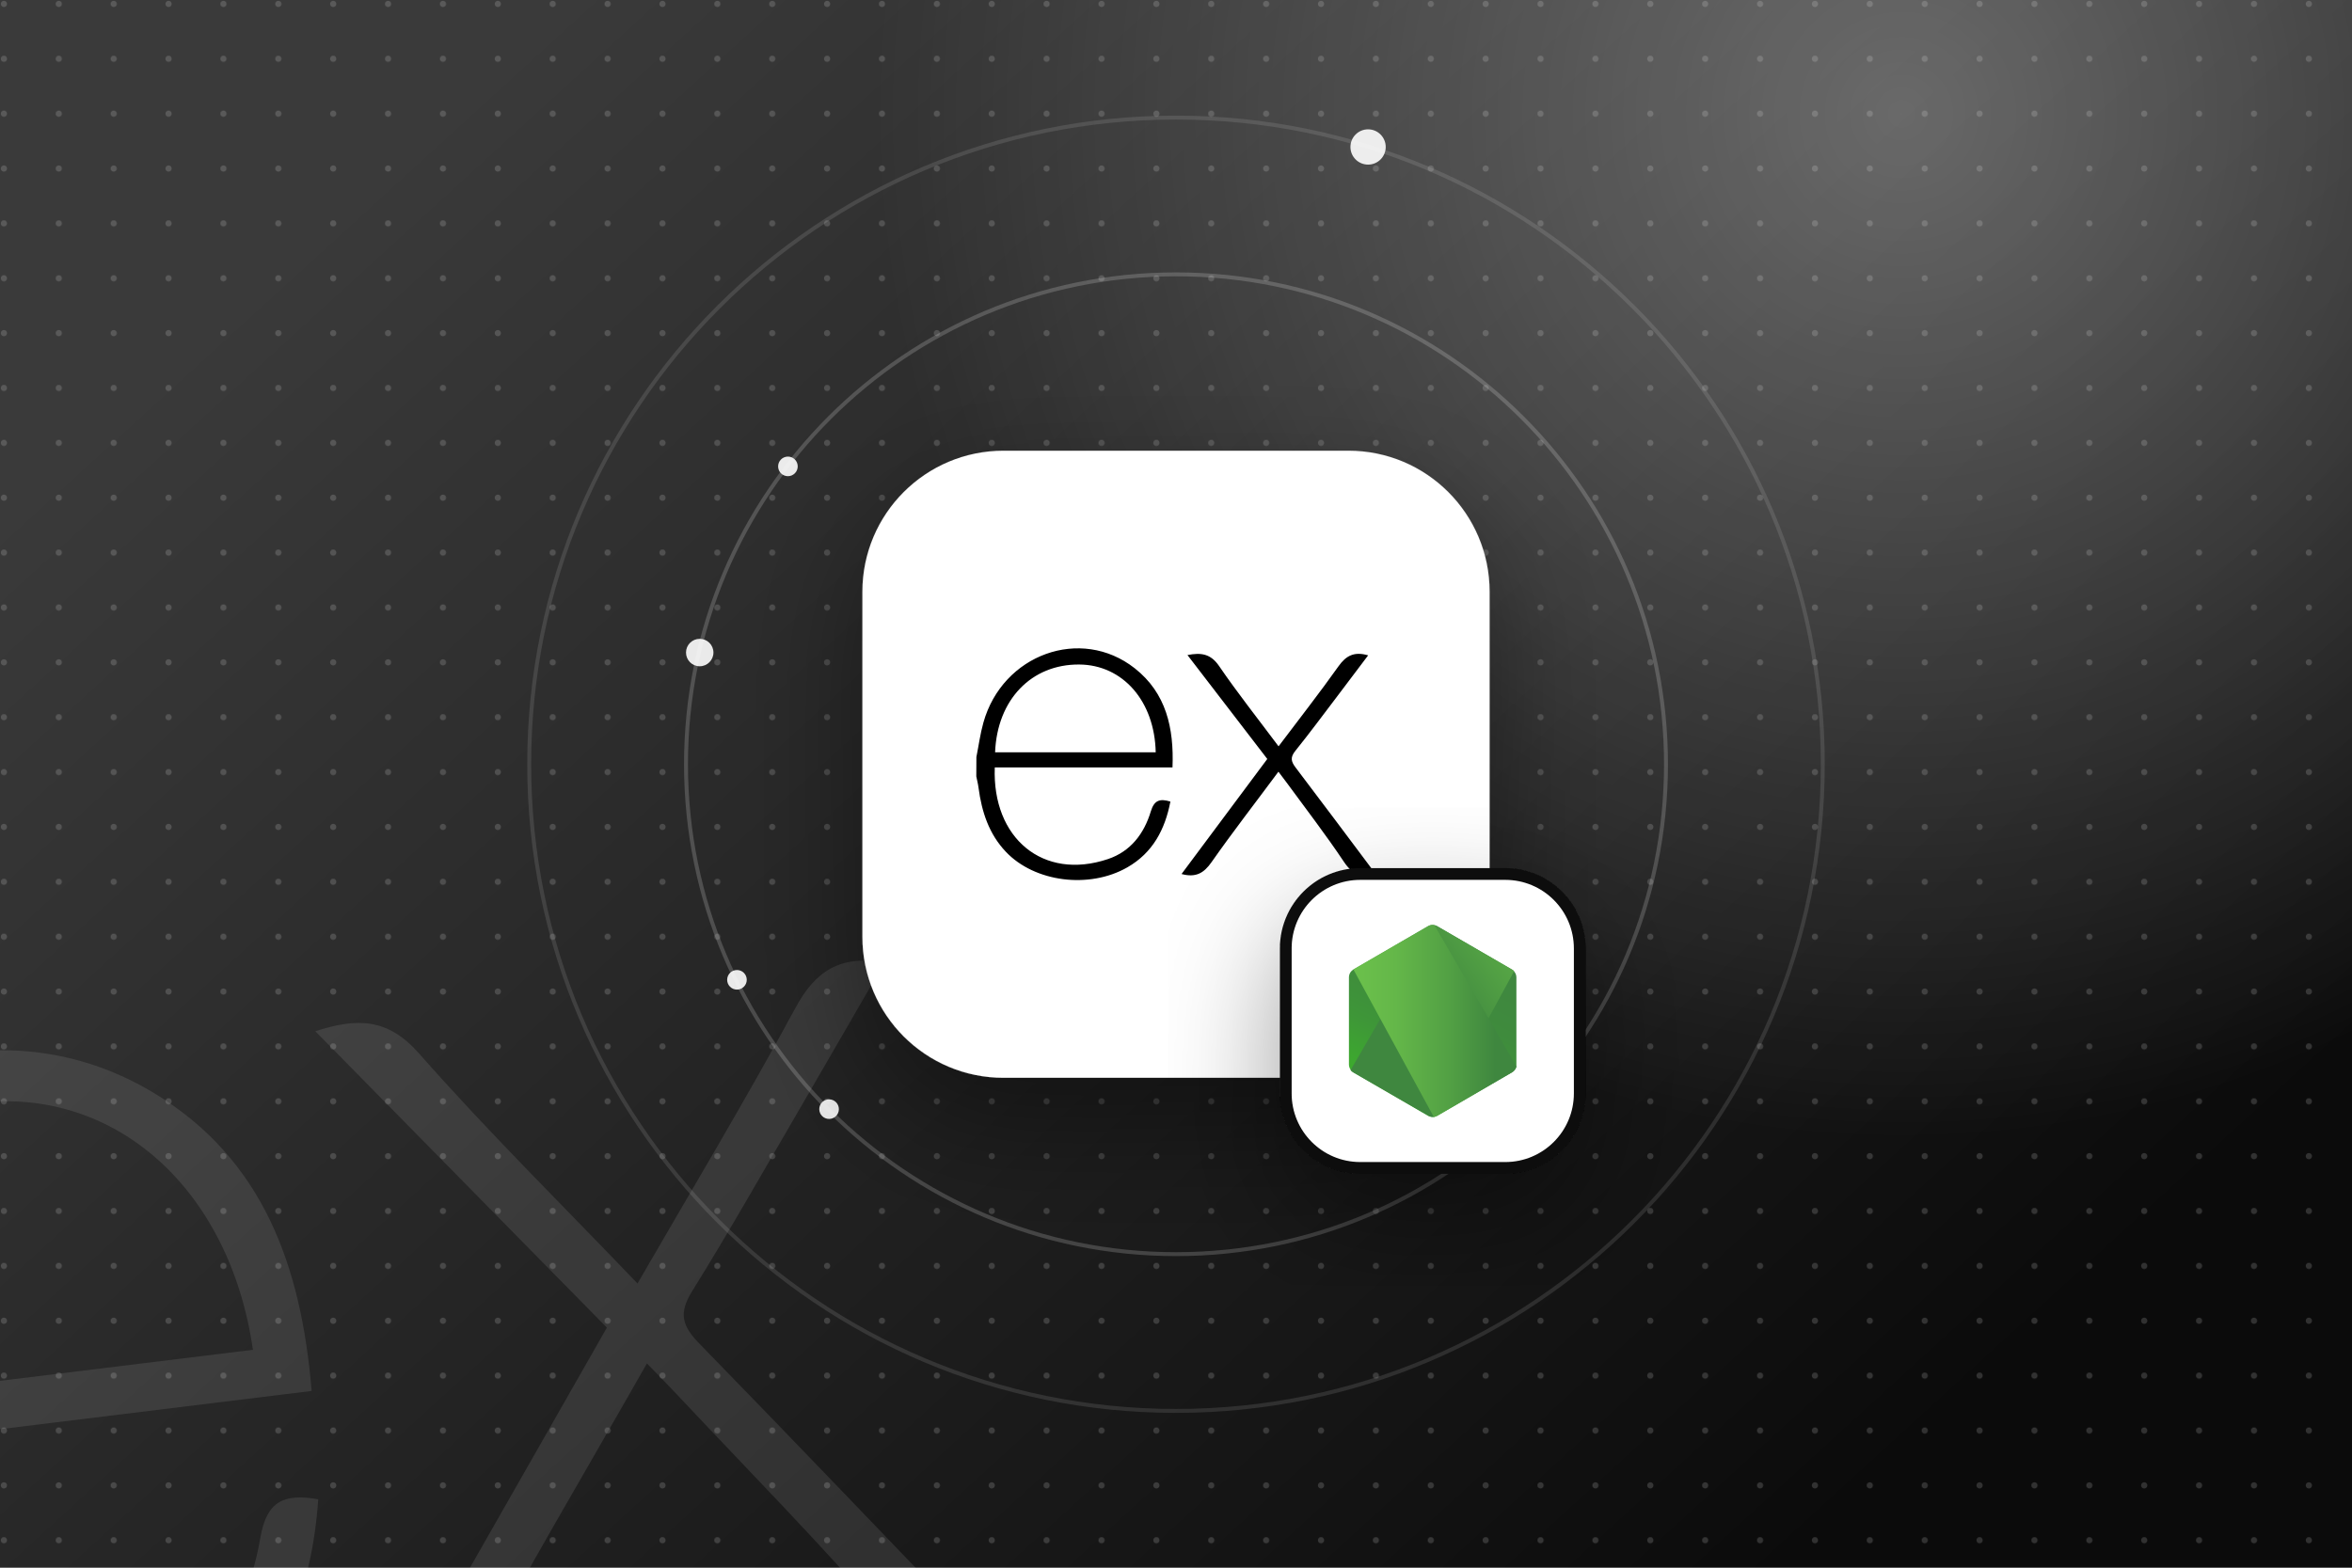
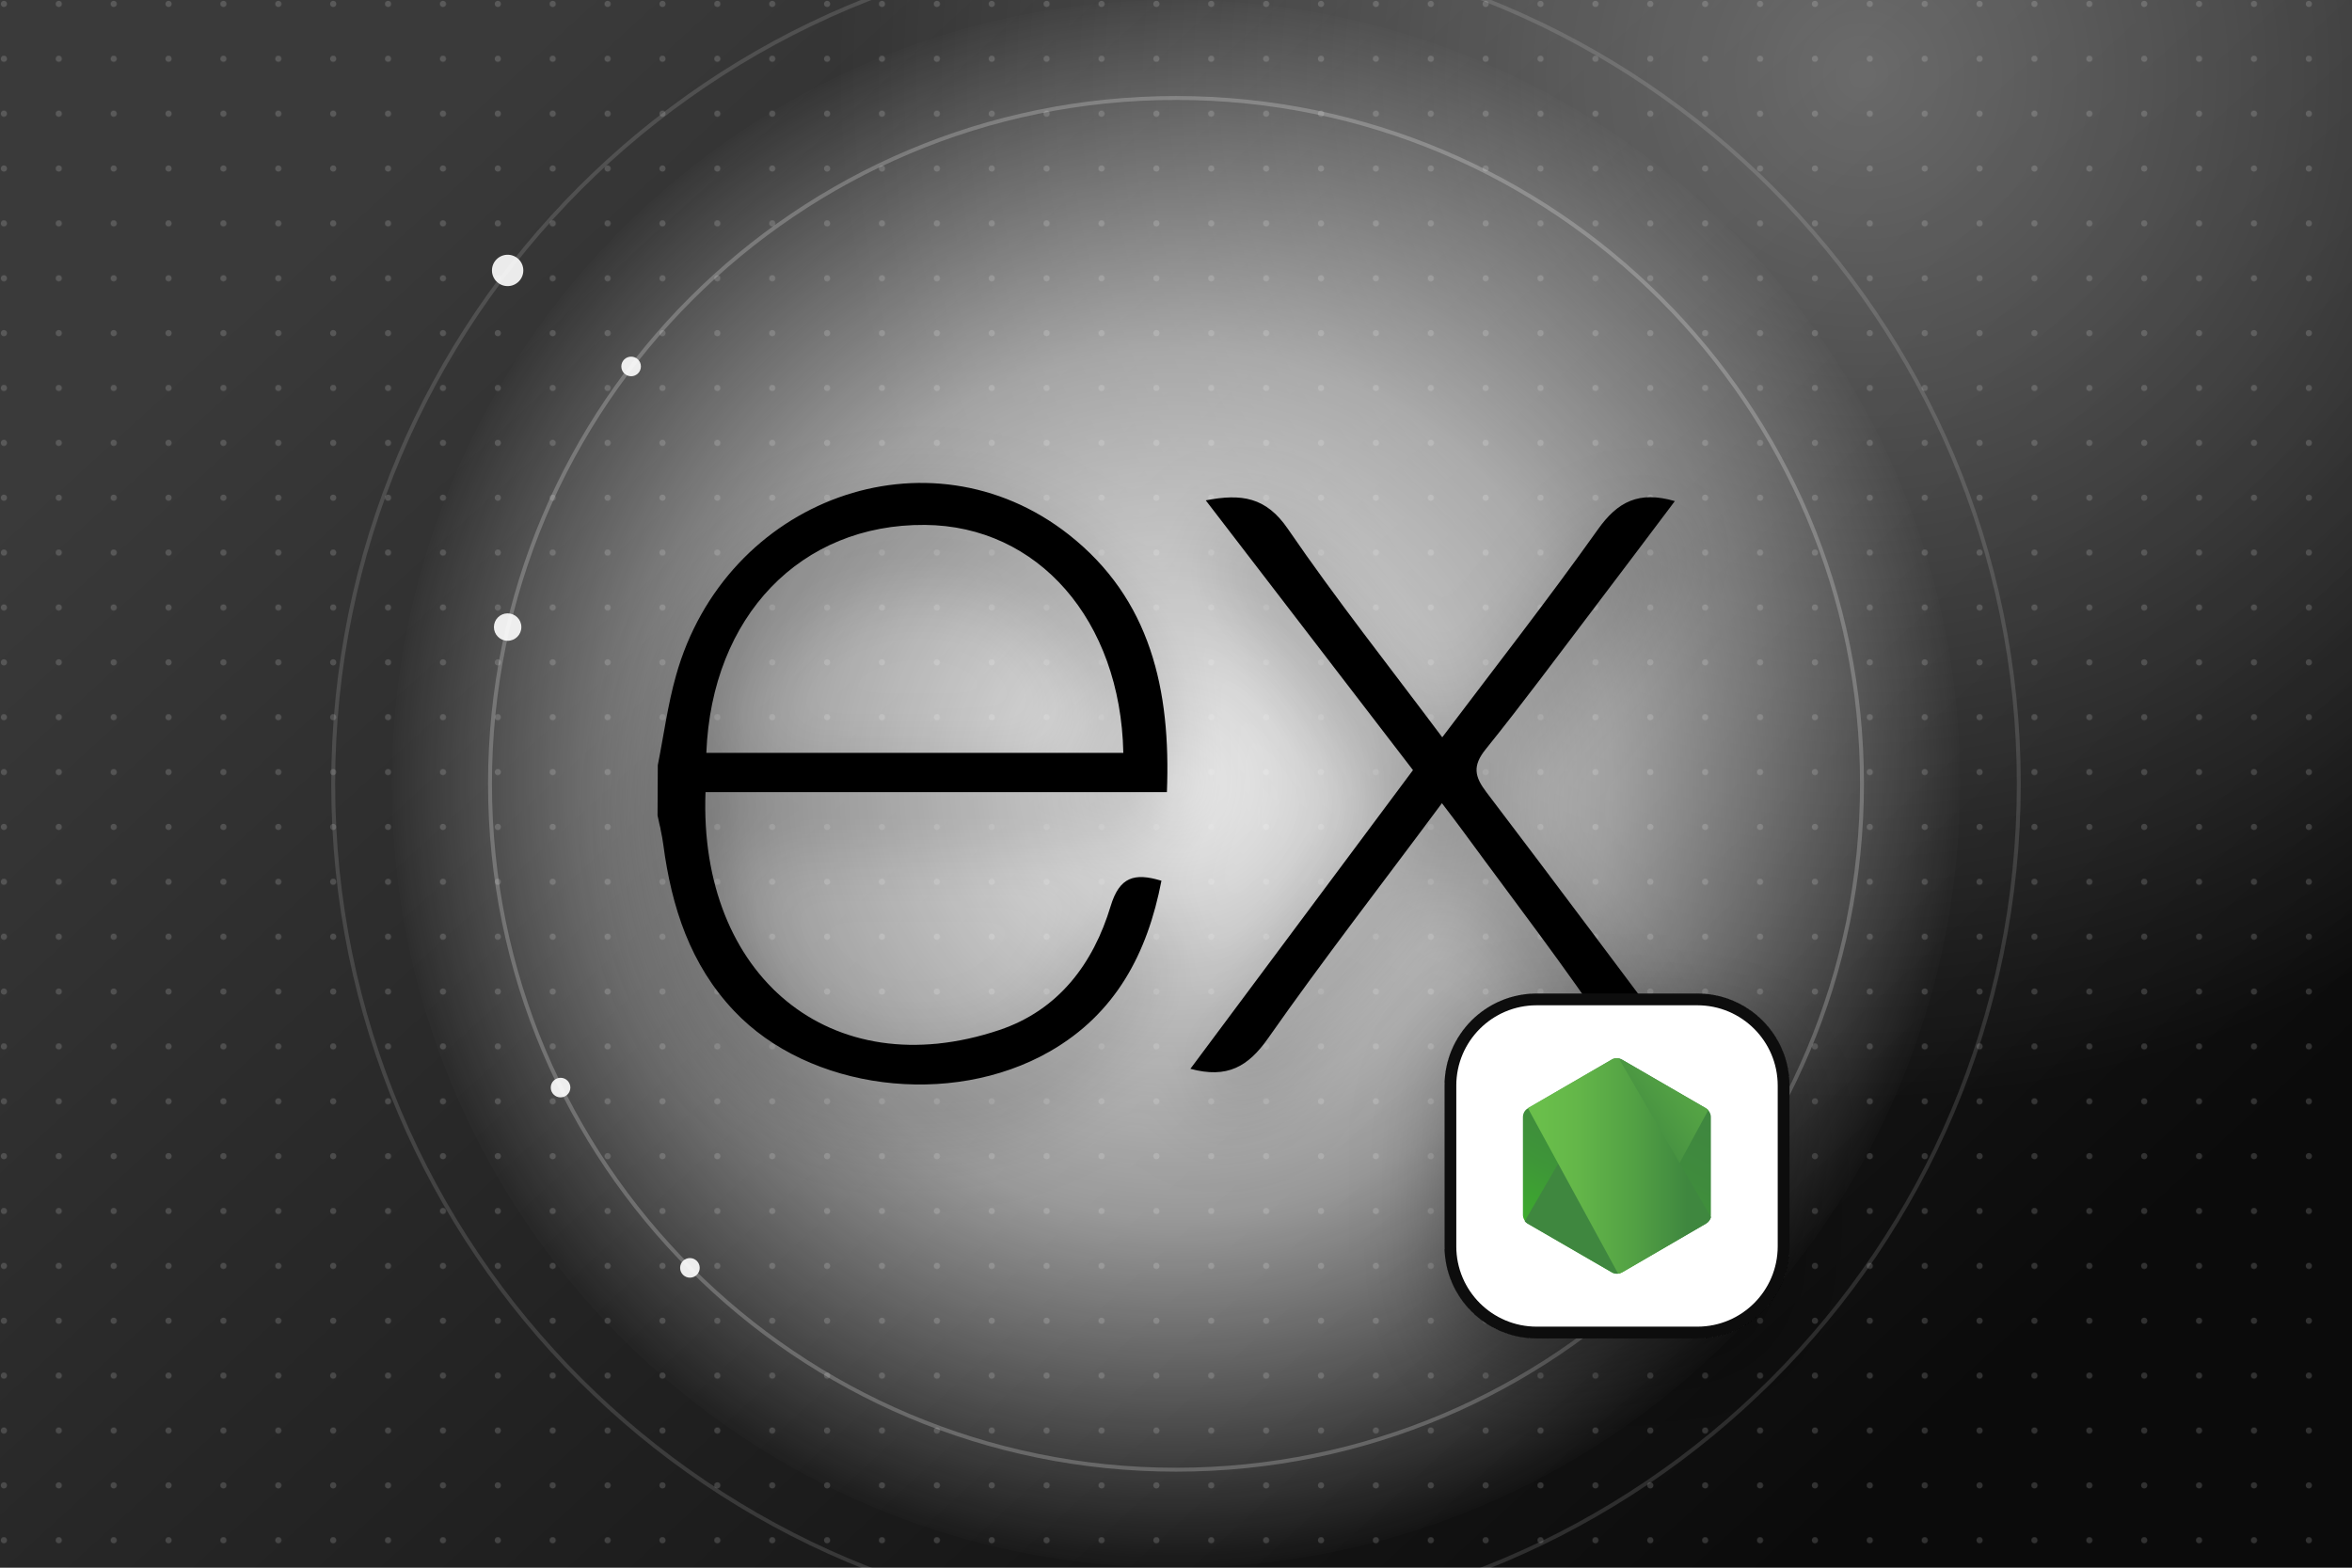
<svg xmlns="http://www.w3.org/2000/svg" viewBox="0 0 1200 800" width="1200" height="800">
  <defs>
    <linearGradient id="bg" gradientTransform="rotate(36 .5 .5)">
      <stop offset="0" stop-color="#3a3a3a" />
      <stop offset="1" stop-color="#0b0b0b" />
    </linearGradient>
    <radialGradient id="glow">
      <stop offset="0" stop-color="#fff" stop-opacity=".32" />
      <stop offset="1" stop-color="#fff" stop-opacity="0" />
    </radialGradient>
    <pattern id="dots" width="28" height="28" patternUnits="userSpaceOnUse">
      <circle cx="2" cy="2" r="1.6" fill="#fff" fill-opacity=".16" />
    </pattern>
-     <filter id="mono">
-       <feFlood flood-color="#fff" />
-       <feComposite in2="SourceAlpha" operator="in" />
-     </filter>
+     <radialGradient id="spot">
+       <stop offset="0" stop-color="#fff" stop-opacity=".92" />
+       <stop offset=".55" stop-color="#fff" stop-opacity=".55" />
+       <stop offset="1" stop-color="#fff" stop-opacity="0" />
+     </radialGradient>
    <filter id="shadow" x="-40%" y="-40%" width="180%" height="180%">
-       <feDropShadow dx="0" dy="26" stdDeviation="30" flood-color="#000" flood-opacity=".38" />
+       <feDropShadow dx="0" dy="18" stdDeviation="22" flood-color="#000" flood-opacity=".28" />
    </filter>
  </defs>
  <rect width="1200" height="800" fill="url(#bg)" />
  <rect width="1200" height="800" fill="url(#dots)" />
-   <circle cx="969" cy="60" r="520" fill="url(#glow)" />
-   <g opacity=".1" filter="url(#mono)" transform="rotate(-7 164 704)">
-     <svg x="-166" y="374" width="660" height="660" viewBox="0 0 128 128">
+   <circle cx="949" cy="40" r="520" fill="url(#glow)" />
+   <circle cx="600" cy="400" r="400" fill="url(#spot)" />
+   <circle cx="600" cy="400" r="350" fill="none" stroke="#fff" stroke-opacity="0.22" stroke-width="2" />
+   <circle cx="600" cy="400" r="430" fill="none" stroke="#fff" stroke-opacity="0.13" stroke-width="2" />
+   <circle cx="322" cy="187" r="5" fill="#ffffff" fill-opacity=".9" />
+   <circle cx="259" cy="320" r="7" fill="#ffffff" fill-opacity=".9" />
+   <circle cx="352" cy="647" r="5" fill="#ffffff" fill-opacity=".9" />
+   <circle cx="286" cy="555" r="5" fill="#ffffff" fill-opacity=".9" />
+   <circle cx="728" cy="-11" r="9" fill="#ffffff" fill-opacity=".9" />
+   <circle cx="259" cy="138" r="8" fill="#ffffff" fill-opacity=".9" />
+   <g filter="url(#shadow)">
+     <svg x="330" y="130" width="540" height="540" viewBox="0 0 128 128">
      <path d="M126.67 98.44c-4.56 1.16-7.38.05-9.91-3.75-5.68-8.51-11.95-16.63-18-24.9-.78-1.07-1.59-2.12-2.6-3.45C89 76 81.85 85.2 75.14 94.77c-2.4 3.42-4.92 4.91-9.4 3.7l26.92-36.13L67.6 29.71c4.31-.84 7.29-.41 9.93 3.45 5.83 8.52 12.26 16.63 18.67 25.21 6.45-8.55 12.8-16.67 18.8-25.11 2.41-3.42 5-4.72 9.33-3.46-3.28 4.35-6.49 8.63-9.72 12.88-4.36 5.73-8.64 11.53-13.16 17.14-1.61 2-1.35 3.3.09 5.19C109.9 76 118.16 87.1 126.67 98.44zM1.33 61.74c.72-3.61 1.2-7.29 2.2-10.83 6-21.43 30.6-30.34 47.5-17.06C60.93 41.64 63.39 52.62 62.9 65H7.1c-.84 22.21 15.15 35.62 35.53 28.78 7.15-2.4 11.36-8 13.47-15 1.07-3.51 2.84-4.06 6.14-3.06-1.69 8.76-5.52 16.08-13.52 20.66-12 6.86-29.13 4.64-38.14-4.89C5.26 85.89 3 78.92 2 71.39c-.15-1.2-.46-2.38-.7-3.57q.03-3.04.03-6.08zm5.87-1.49h50.43c-.33-16.06-10.33-27.47-24-27.57-15-.12-25.78 11.02-26.43 27.57z" />
    </svg>
  </g>
-   <circle cx="600" cy="390" r="250" fill="none" stroke="#fff" stroke-opacity="0.18" stroke-width="2" />
-   <circle cx="600" cy="390" r="330" fill="none" stroke="#fff" stroke-opacity="0.11" stroke-width="2" />
-   <circle cx="402" cy="238" r="5" fill="#ffffff" fill-opacity=".9" />
-   <circle cx="357" cy="333" r="7" fill="#ffffff" fill-opacity=".9" />
-   <circle cx="423" cy="566" r="5" fill="#ffffff" fill-opacity=".9" />
-   <circle cx="376" cy="500" r="5" fill="#ffffff" fill-opacity=".9" />
-   <circle cx="698" cy="75" r="9" fill="#ffffff" fill-opacity=".9" />
-   <rect x="440" y="230" width="320" height="320" rx="72" fill="#fff" filter="url(#shadow)" />
-   <svg x="496" y="286" width="208" height="208" viewBox="0 0 128 128">
-     <path d="M126.67 98.44c-4.56 1.16-7.38.05-9.91-3.75-5.68-8.51-11.95-16.63-18-24.9-.78-1.07-1.59-2.12-2.6-3.45C89 76 81.85 85.2 75.14 94.77c-2.4 3.42-4.92 4.91-9.4 3.7l26.92-36.13L67.6 29.71c4.31-.84 7.29-.41 9.93 3.45 5.83 8.52 12.26 16.63 18.67 25.21 6.45-8.55 12.8-16.67 18.8-25.11 2.41-3.42 5-4.72 9.33-3.46-3.28 4.35-6.49 8.63-9.72 12.88-4.36 5.73-8.64 11.53-13.16 17.14-1.61 2-1.35 3.3.09 5.19C109.9 76 118.16 87.1 126.67 98.44zM1.33 61.74c.72-3.61 1.2-7.29 2.2-10.83 6-21.43 30.6-30.34 47.5-17.06C60.93 41.64 63.39 52.62 62.9 65H7.1c-.84 22.21 15.15 35.62 35.53 28.78 7.15-2.4 11.36-8 13.47-15 1.07-3.51 2.84-4.06 6.14-3.06-1.69 8.76-5.52 16.08-13.52 20.66-12 6.86-29.13 4.64-38.14-4.89C5.26 85.89 3 78.92 2 71.39c-.15-1.2-.46-2.38-.7-3.57q.03-3.04.03-6.08zm5.87-1.49h50.43c-.33-16.06-10.33-27.47-24-27.57-15-.12-25.78 11.02-26.43 27.57z" />
-   </svg>
-   <rect x="656" y="446" width="150" height="150" rx="38" fill="#fff" stroke="#0b0b0b" stroke-width="6" filter="url(#shadow)" />
-   <svg x="682" y="472" width="98" height="98" viewBox="0 0 128 128">
+   <rect x="740" y="510" width="170" height="170" rx="44" fill="#fff" stroke="#0b0b0b" stroke-width="6" filter="url(#shadow)" />
+   <svg x="770" y="540" width="110" height="110" viewBox="0 0 128 128">
    <path fill="url(#b-a)" d="M66.958.825a6.07 6.07 0 0 0-6.035 0L11.103 29.76c-1.895 1.072-2.96 3.095-2.96 5.24v57.988c0 2.143 1.183 4.167 2.958 5.24l49.82 28.934a6.07 6.07 0 0 0 6.036 0l49.82-28.935c1.894-1.072 2.958-3.096 2.958-5.24V35c0-2.144-1.183-4.167-2.958-5.24z" />
    <path fill="url(#b-b)" d="M116.897 29.76 66.841.825A8.161 8.161 0 0 0 65.302.23L9.21 96.798a6.251 6.251 0 0 0 1.657 1.43l50.057 28.934c1.42.833 3.076 1.072 4.615.595l52.66-96.925a3.702 3.702 0 0 0-1.302-1.072z" />
    <path fill="url(#b-c)" d="M116.898 98.225c1.42-.833 2.485-2.262 2.958-3.81L65.066.108c-1.42-.238-2.959-.119-4.26.715L11.104 29.639l53.606 98.355c.71-.12 1.54-.358 2.25-.715z" />
    <defs>
      <linearGradient id="b-a" x1="34.513" x2="27.157" y1="15.535" y2="30.448" gradientTransform="translate(-129.242 -73.715) scale(6.18523)" gradientUnits="userSpaceOnUse">
        <stop stop-color="#3F873F" />
        <stop offset=".33" stop-color="#3F8B3D" />
        <stop offset=".637" stop-color="#3E9638" />
        <stop offset=".934" stop-color="#3DA92E" />
        <stop offset="1" stop-color="#3DAE2B" />
      </linearGradient>
      <linearGradient id="b-b" x1="30.009" x2="50.533" y1="23.359" y2="8.288" gradientTransform="translate(-129.242 -73.715) scale(6.18523)" gradientUnits="userSpaceOnUse">
        <stop offset=".138" stop-color="#3F873F" />
        <stop offset=".402" stop-color="#52A044" />
        <stop offset=".713" stop-color="#64B749" />
        <stop offset=".908" stop-color="#6ABF4B" />
      </linearGradient>
      <linearGradient id="b-c" x1="21.917" x2="40.555" y1="22.261" y2="22.261" gradientTransform="translate(-129.242 -73.715) scale(6.18523)" gradientUnits="userSpaceOnUse">
        <stop offset=".092" stop-color="#6ABF4B" />
        <stop offset=".287" stop-color="#64B749" />
        <stop offset=".598" stop-color="#52A044" />
        <stop offset=".862" stop-color="#3F873F" />
      </linearGradient>
    </defs>
  </svg>
</svg>
